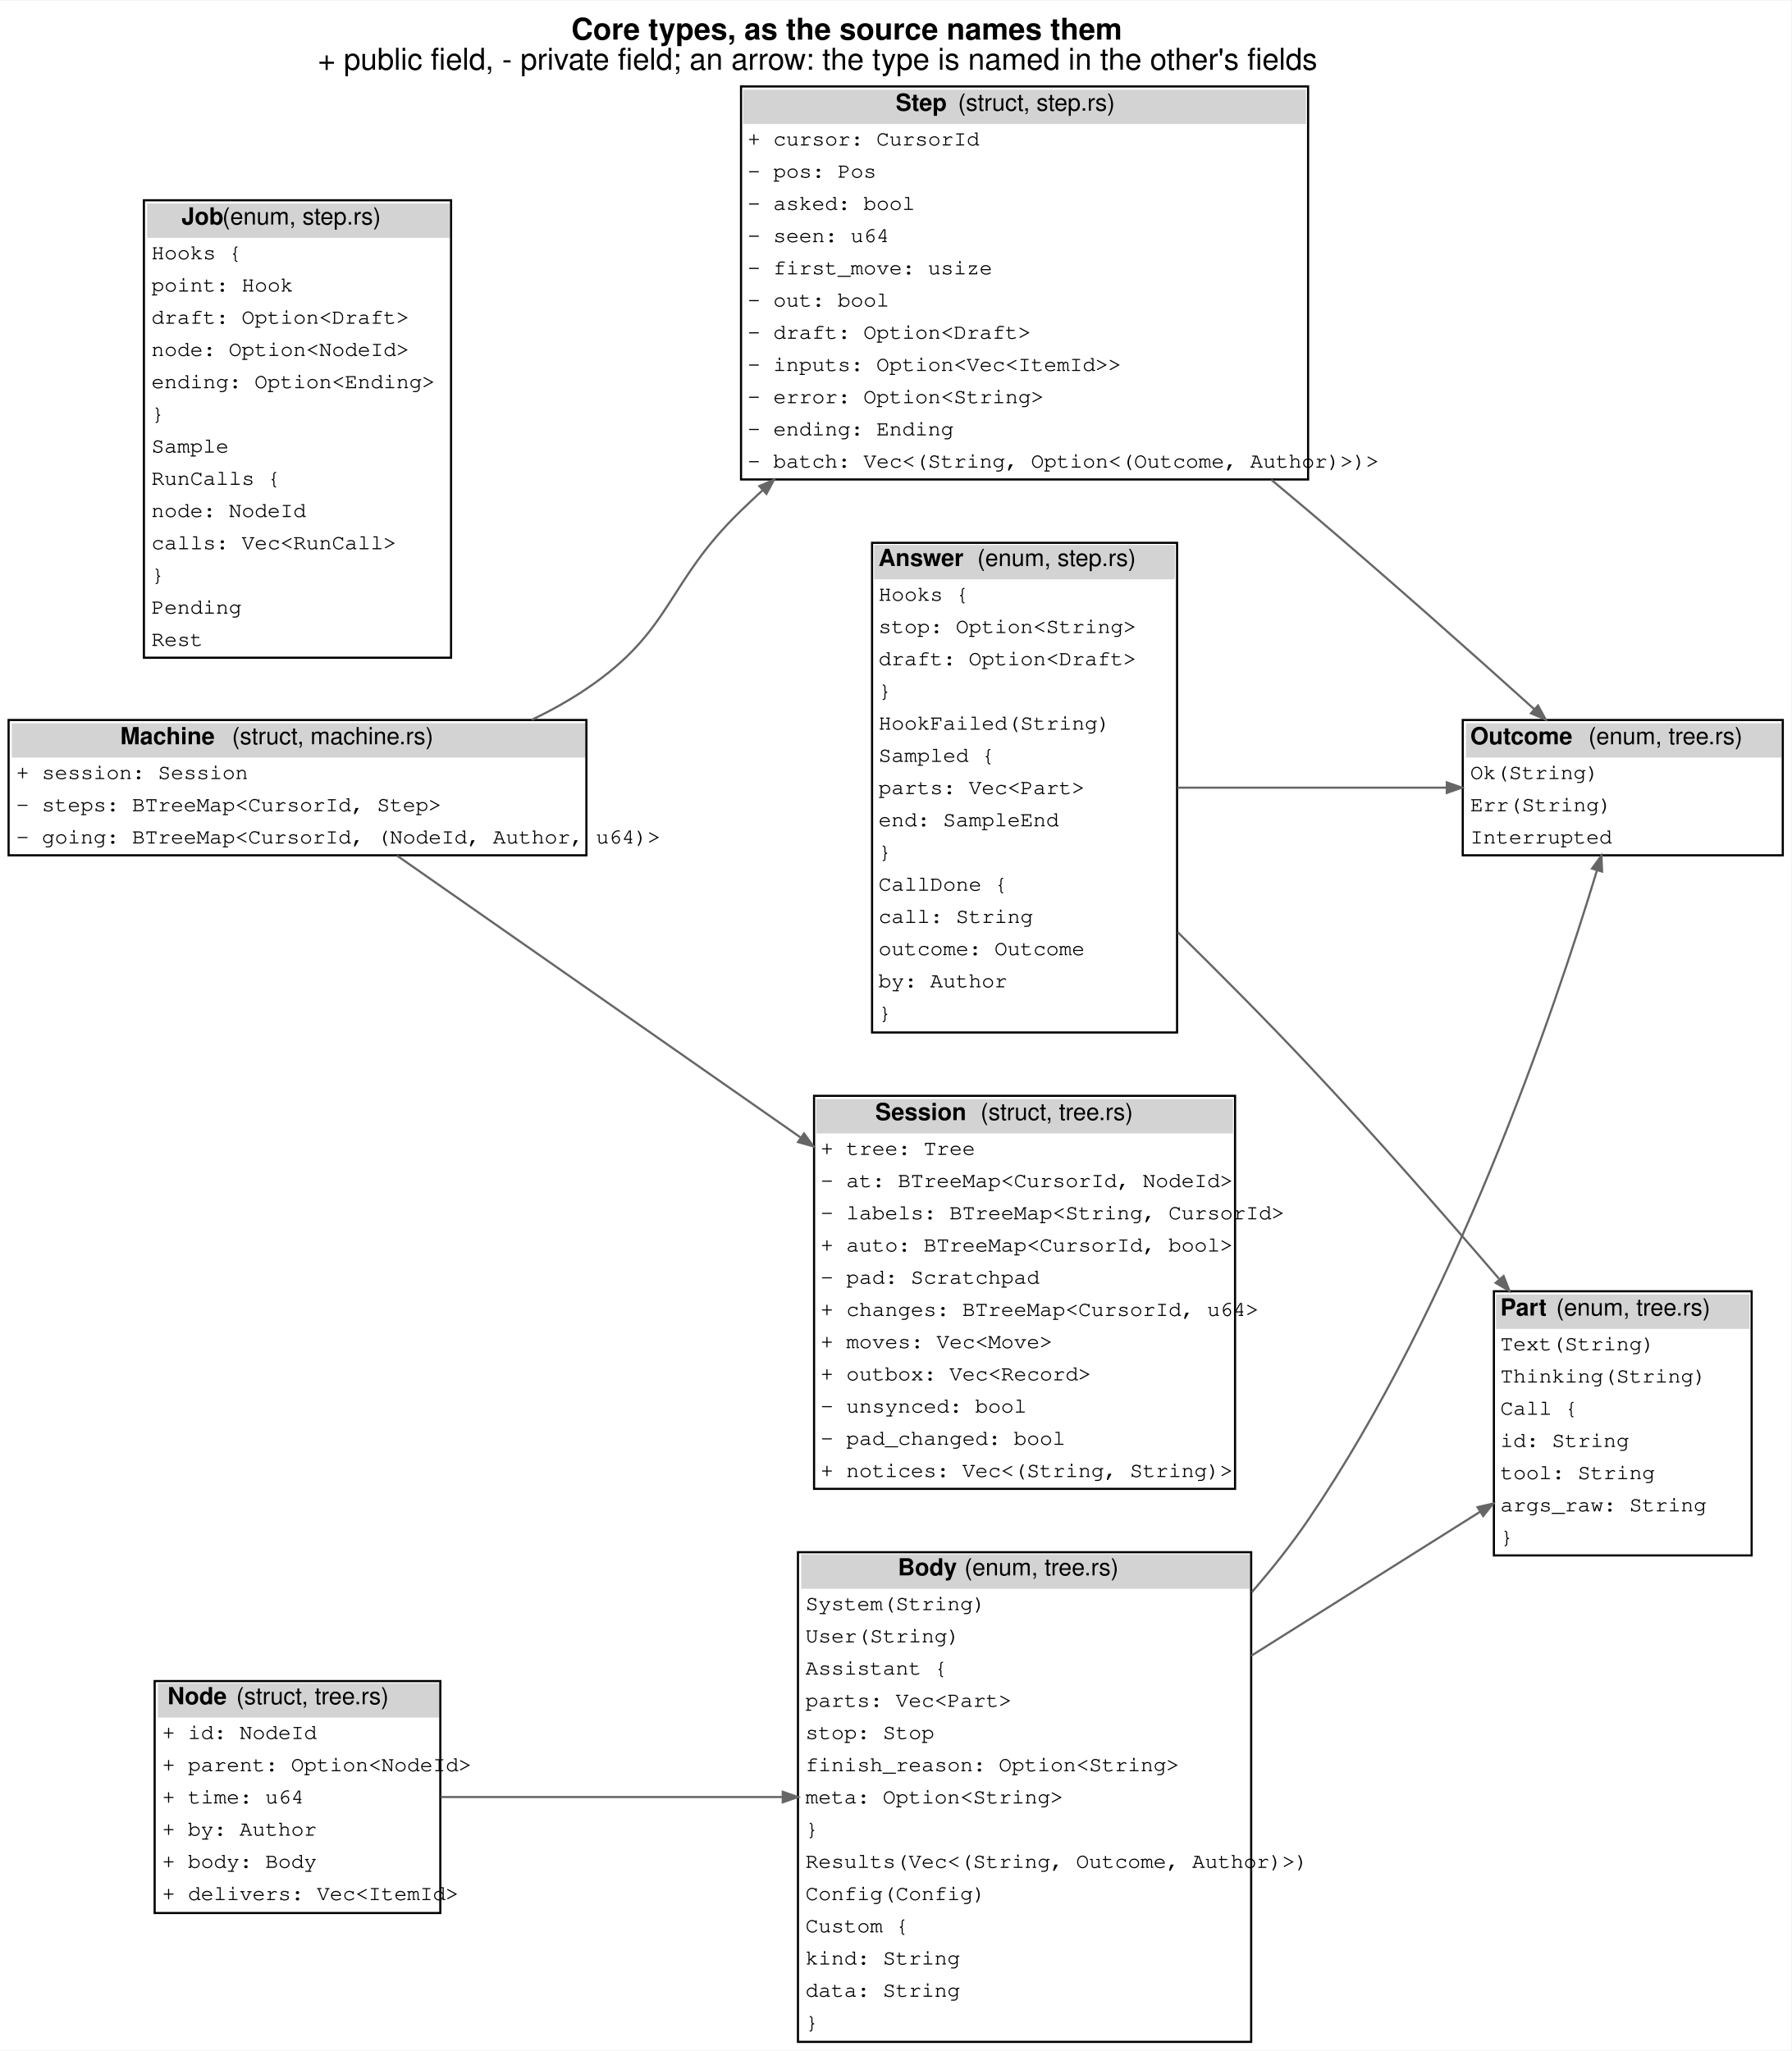
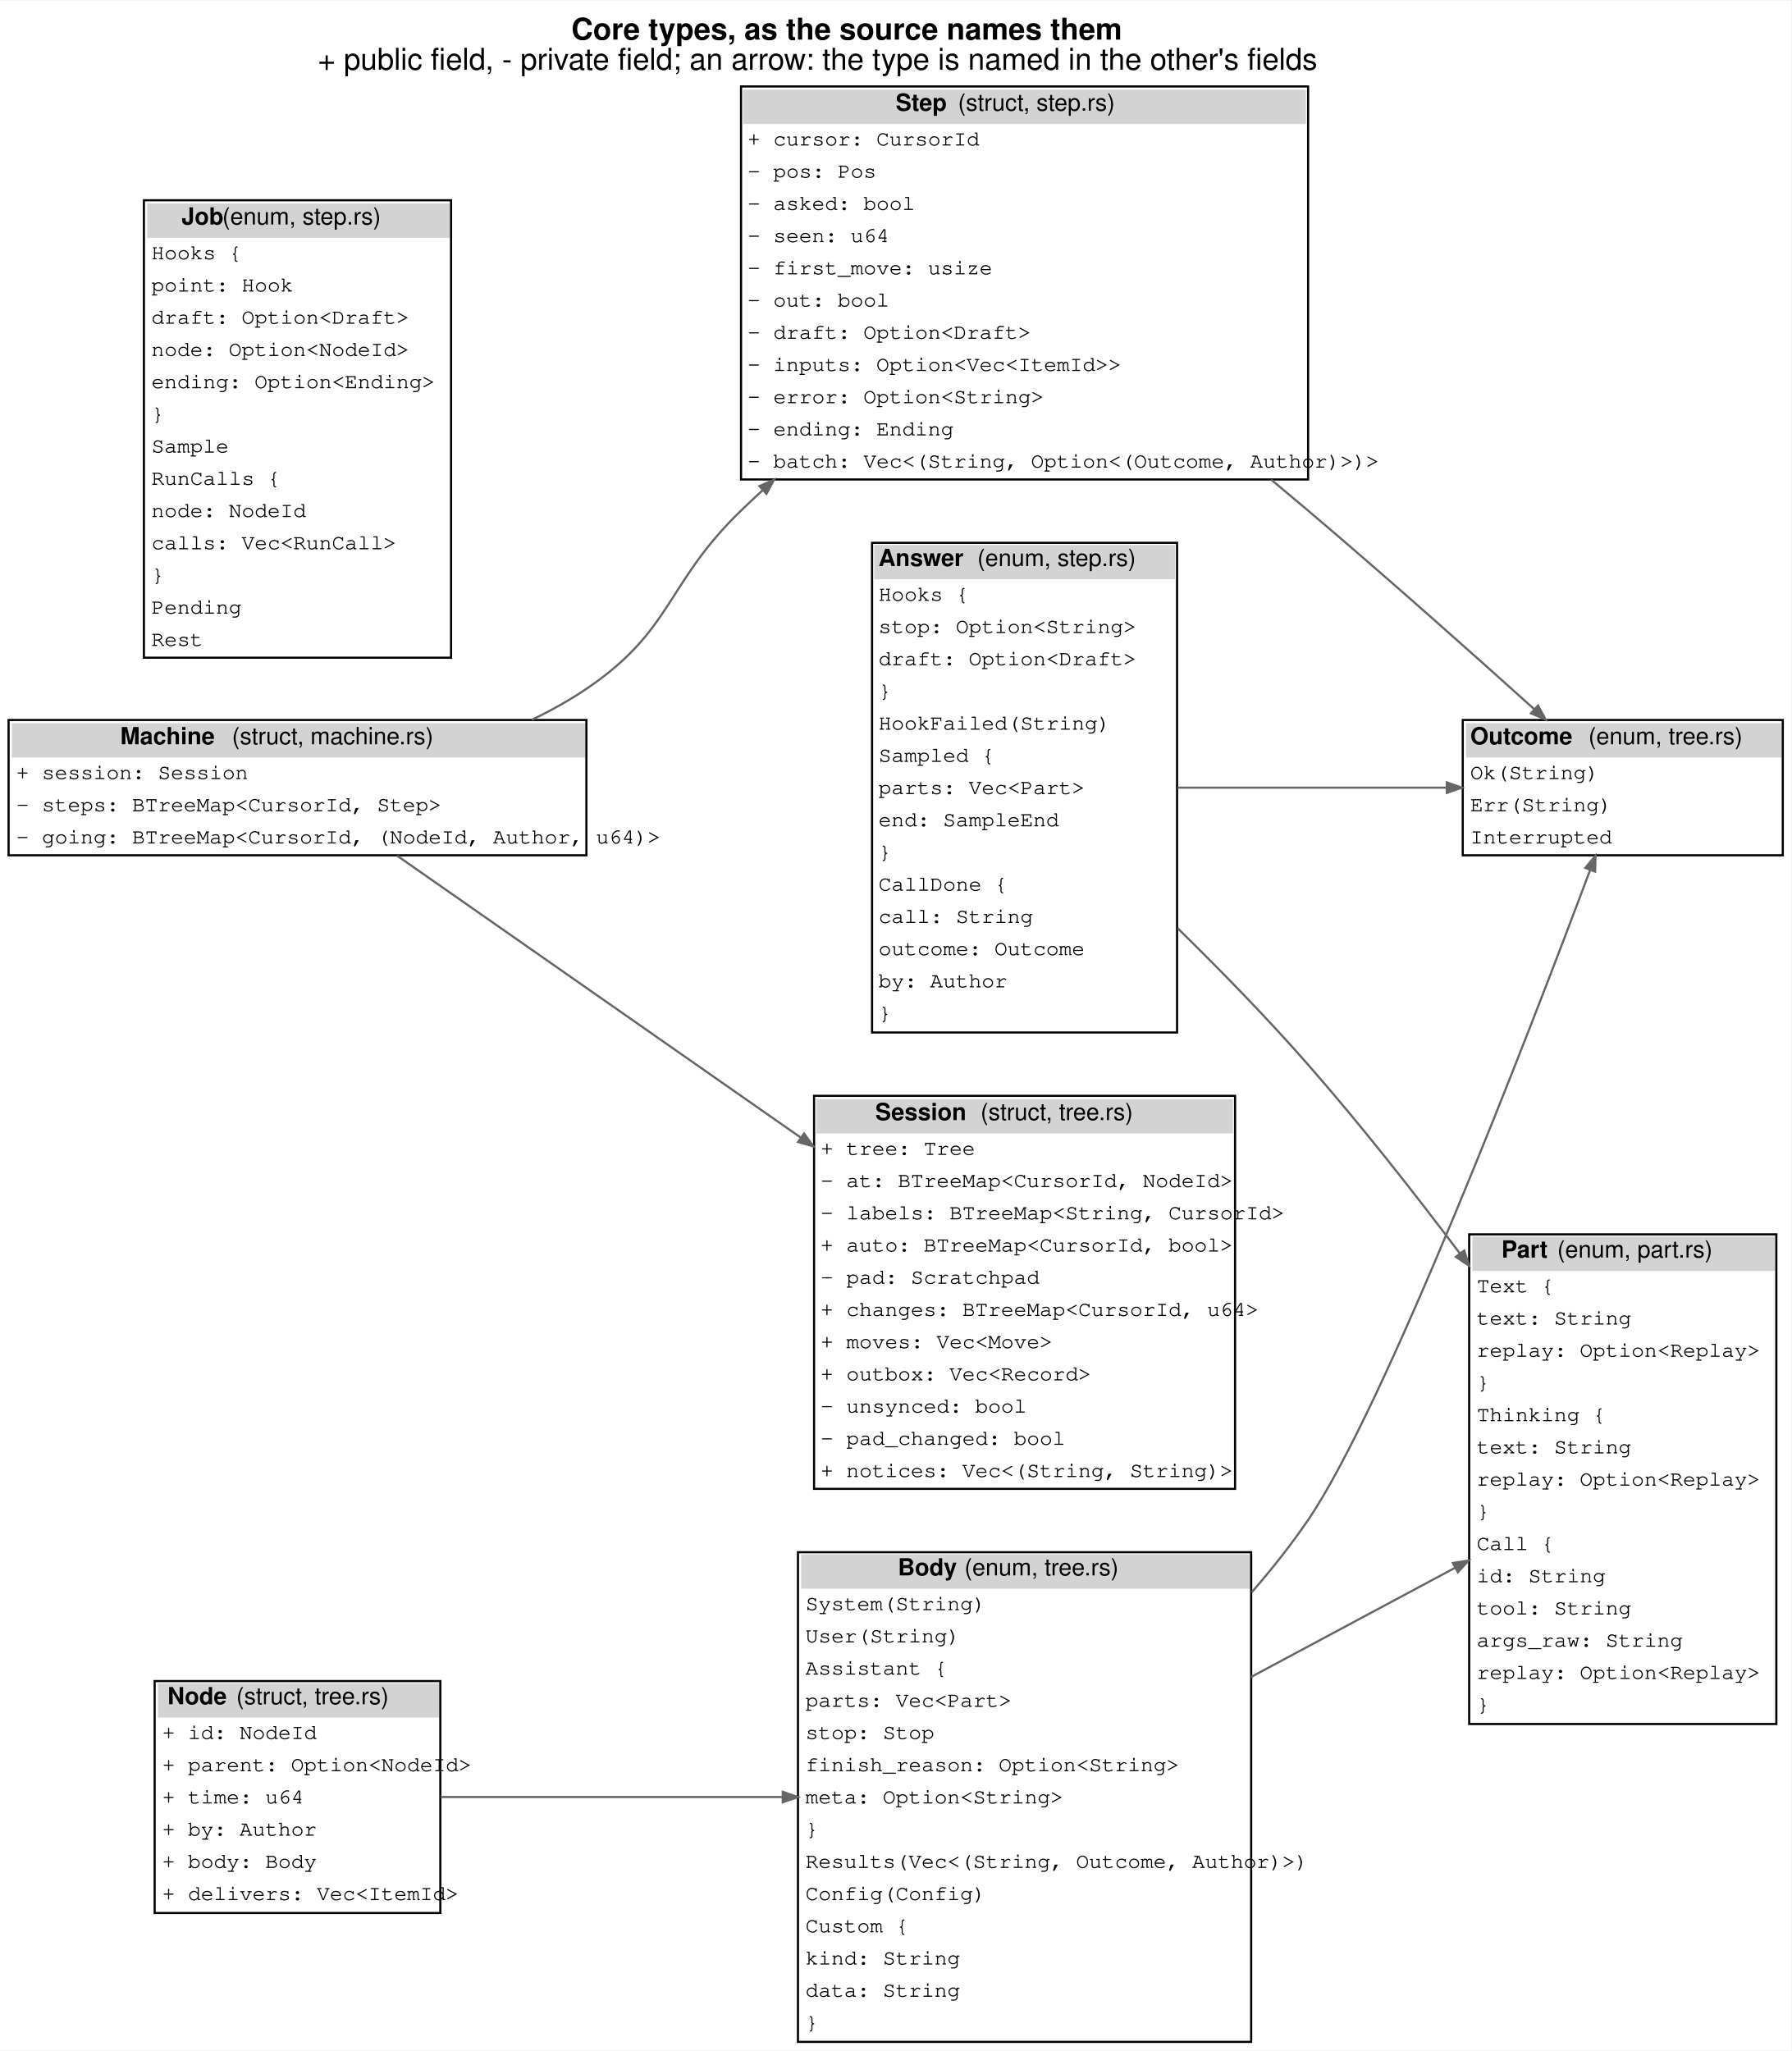
<svg xmlns="http://www.w3.org/2000/svg" width="834pt" height="955pt" viewBox="0.00 0.00 834.00 954.50">
  <g id="graph0" class="graph" transform="scale(1 1) rotate(0) translate(4 950.5)">
    <polygon fill="white" stroke="transparent" points="-4,4 -4,-950.5 830,-950.5 830,4 -4,4" />
    <text text-anchor="start" x="262" y="-932.3" font-family="Helvetica,sans-Serif" font-weight="bold" font-size="14.00">Core types, as the source names them</text>
    <text text-anchor="start" x="144" y="-918.3" font-family="Helvetica,sans-Serif" font-size="14.00">+ public field, - private field; an arrow: the type is named in the other's fields</text>
    <g id="node1" class="node">
      <polygon fill="lightgray" stroke="transparent" points="369,-211 369,-227 578,-227 578,-211 369,-211" />
      <text text-anchor="start" x="414" y="-217.2" font-family="Helvetica,sans-Serif" font-weight="bold" font-size="11.00">Body</text>
      <text text-anchor="start" x="445" y="-217.2" font-family="Helvetica,sans-Serif" font-size="11.00"> (enum, tree.rs)</text>
      <text text-anchor="start" x="371" y="-201" font-family="Courier,monospace" font-size="10.00">System(String)</text>
      <text text-anchor="start" x="371" y="-186" font-family="Courier,monospace" font-size="10.00">User(String)</text>
      <text text-anchor="start" x="371" y="-171" font-family="Courier,monospace" font-size="10.00">Assistant {</text>
      <text text-anchor="start" x="371" y="-156" font-family="Courier,monospace" font-size="10.00">    parts: Vec&lt;Part&gt;</text>
      <text text-anchor="start" x="371" y="-141" font-family="Courier,monospace" font-size="10.00">    stop: Stop</text>
      <text text-anchor="start" x="371" y="-126" font-family="Courier,monospace" font-size="10.00">    finish_reason: Option&lt;String&gt;</text>
      <text text-anchor="start" x="371" y="-111" font-family="Courier,monospace" font-size="10.00">    meta: Option&lt;String&gt;</text>
      <text text-anchor="start" x="371" y="-96" font-family="Courier,monospace" font-size="10.00">}</text>
      <text text-anchor="start" x="371" y="-81" font-family="Courier,monospace" font-size="10.00">Results(Vec&lt;(String, Outcome, Author)&gt;)</text>
      <text text-anchor="start" x="371" y="-66" font-family="Courier,monospace" font-size="10.00">Config(Config)</text>
      <text text-anchor="start" x="371" y="-51" font-family="Courier,monospace" font-size="10.00">Custom {</text>
      <text text-anchor="start" x="371" y="-36" font-family="Courier,monospace" font-size="10.00">    kind: String</text>
      <text text-anchor="start" x="371" y="-21" font-family="Courier,monospace" font-size="10.00">    data: String</text>
      <text text-anchor="start" x="371" y="-6" font-family="Courier,monospace" font-size="10.00">}</text>
      <polygon fill="none" stroke="black" points="367.5,0 367.5,-228 578.5,-228 578.5,0 367.5,0" />
    </g>
    <g id="node8" class="node">
      <polygon fill="lightgray" stroke="transparent" points="678.5,-598 678.5,-614 825.5,-614 825.5,-598 678.5,-598" />
      <text text-anchor="start" x="680.5" y="-604.2" font-family="Helvetica,sans-Serif" font-weight="bold" font-size="11.00">Outcome</text>
      <text text-anchor="start" x="735.5" y="-604.2" font-family="Helvetica,sans-Serif" font-size="11.00"> (enum, tree.rs)</text>
      <text text-anchor="start" x="680.5" y="-588" font-family="Courier,monospace" font-size="10.00">Ok(String)</text>
      <text text-anchor="start" x="680.5" y="-573" font-family="Courier,monospace" font-size="10.00">Err(String)</text>
      <text text-anchor="start" x="680.5" y="-558" font-family="Courier,monospace" font-size="10.00">Interrupted</text>
      <polygon fill="none" stroke="black" points="677,-552.5 677,-615.5 826,-615.5 826,-552.5 677,-552.5" />
    </g>
    <g id="edge2" class="edge">
-       <path fill="none" stroke="#666666" d="M578.78,-209.37C588.24,-220.23 597.18,-231.53 605,-243 673.02,-342.81 719.5,-479.53 739.47,-545.41" />
-       <polygon fill="#666666" stroke="#666666" points="737.19,-546.33 741.55,-552.33 741.88,-544.92 737.19,-546.33" />
+       <path fill="none" stroke="#666666" d="M578.78,-209.37C588.24,-220.23 597.18,-231.53 605,-243 640.58,-295.21 707.16,-467.89 736.27,-545.56" />
+       <polygon fill="#666666" stroke="#666666" points="734.05,-546.63 738.8,-552.33 738.64,-544.91 734.05,-546.63" />
    </g>
    <g id="node9" class="node">
-       <polygon fill="lightgray" stroke="transparent" points="692.5,-332 692.5,-348 810.5,-348 810.5,-332 692.5,-332" />
-       <text text-anchor="start" x="694.5" y="-338.2" font-family="Helvetica,sans-Serif" font-weight="bold" font-size="11.00">Part</text>
-       <text text-anchor="start" x="720.5" y="-338.2" font-family="Helvetica,sans-Serif" font-size="11.00"> (enum, tree.rs)</text>
-       <text text-anchor="start" x="694.5" y="-322" font-family="Courier,monospace" font-size="10.00">Text(String)</text>
-       <text text-anchor="start" x="694.5" y="-307" font-family="Courier,monospace" font-size="10.00">Thinking(String)</text>
-       <text text-anchor="start" x="694.5" y="-292" font-family="Courier,monospace" font-size="10.00">Call {</text>
-       <text text-anchor="start" x="694.5" y="-277" font-family="Courier,monospace" font-size="10.00">    id: String</text>
-       <text text-anchor="start" x="694.5" y="-262" font-family="Courier,monospace" font-size="10.00">    tool: String</text>
-       <text text-anchor="start" x="694.5" y="-247" font-family="Courier,monospace" font-size="10.00">    args_raw: String</text>
-       <text text-anchor="start" x="694.5" y="-232" font-family="Courier,monospace" font-size="10.00">}</text>
-       <polygon fill="none" stroke="black" points="691.5,-226.5 691.5,-349.5 811.5,-349.5 811.5,-226.5 691.5,-226.5" />
+       <polygon fill="lightgray" stroke="transparent" points="681.5,-359 681.5,-375 822.5,-375 822.5,-359 681.5,-359" />
+       <text text-anchor="start" x="695" y="-365.2" font-family="Helvetica,sans-Serif" font-weight="bold" font-size="11.00">Part</text>
+       <text text-anchor="start" x="721" y="-365.2" font-family="Helvetica,sans-Serif" font-size="11.00"> (enum, part.rs)</text>
+       <text text-anchor="start" x="683.5" y="-349" font-family="Courier,monospace" font-size="10.00">Text {</text>
+       <text text-anchor="start" x="683.5" y="-334" font-family="Courier,monospace" font-size="10.00">    text: String</text>
+       <text text-anchor="start" x="683.5" y="-319" font-family="Courier,monospace" font-size="10.00">    replay: Option&lt;Replay&gt;</text>
+       <text text-anchor="start" x="683.5" y="-304" font-family="Courier,monospace" font-size="10.00">}</text>
+       <text text-anchor="start" x="683.5" y="-289" font-family="Courier,monospace" font-size="10.00">Thinking {</text>
+       <text text-anchor="start" x="683.5" y="-274" font-family="Courier,monospace" font-size="10.00">    text: String</text>
+       <text text-anchor="start" x="683.5" y="-259" font-family="Courier,monospace" font-size="10.00">    replay: Option&lt;Replay&gt;</text>
+       <text text-anchor="start" x="683.5" y="-244" font-family="Courier,monospace" font-size="10.00">}</text>
+       <text text-anchor="start" x="683.5" y="-229" font-family="Courier,monospace" font-size="10.00">Call {</text>
+       <text text-anchor="start" x="683.5" y="-214" font-family="Courier,monospace" font-size="10.00">    id: String</text>
+       <text text-anchor="start" x="683.5" y="-199" font-family="Courier,monospace" font-size="10.00">    tool: String</text>
+       <text text-anchor="start" x="683.5" y="-184" font-family="Courier,monospace" font-size="10.00">    args_raw: String</text>
+       <text text-anchor="start" x="683.5" y="-169" font-family="Courier,monospace" font-size="10.00">    replay: Option&lt;Replay&gt;</text>
+       <text text-anchor="start" x="683.5" y="-154" font-family="Courier,monospace" font-size="10.00">}</text>
+       <polygon fill="none" stroke="black" points="680,-148 680,-376 823,-376 823,-148 680,-148" />
    </g>
    <g id="edge1" class="edge">
-       <path fill="none" stroke="#666666" d="M578.53,-179.78C614.23,-202.25 653.13,-226.72 684.88,-246.71" />
-       <polygon fill="#666666" stroke="#666666" points="683.9,-248.99 691.13,-250.64 686.51,-244.84 683.9,-248.99" />
+       <path fill="none" stroke="#666666" d="M578.53,-169.95C610.09,-186.84 644.13,-205.07 673.54,-220.81" />
+       <polygon fill="#666666" stroke="#666666" points="672.42,-222.98 679.75,-224.13 674.73,-218.66 672.42,-222.98" />
    </g>
    <g id="node2" class="node">
      <polygon fill="lightgray" stroke="transparent" points="69.5,-151 69.5,-167 200.5,-167 200.5,-151 69.5,-151" />
      <text text-anchor="start" x="74" y="-157.2" font-family="Helvetica,sans-Serif" font-weight="bold" font-size="11.00">Node</text>
      <text text-anchor="start" x="106" y="-157.2" font-family="Helvetica,sans-Serif" font-size="11.00"> (struct, tree.rs)</text>
      <text text-anchor="start" x="71.5" y="-141" font-family="Courier,monospace" font-size="10.00">+ id: NodeId</text>
      <text text-anchor="start" x="71.5" y="-126" font-family="Courier,monospace" font-size="10.00">+ parent: Option&lt;NodeId&gt;</text>
      <text text-anchor="start" x="71.5" y="-111" font-family="Courier,monospace" font-size="10.00">+ time: u64</text>
      <text text-anchor="start" x="71.5" y="-96" font-family="Courier,monospace" font-size="10.00">+ by: Author</text>
      <text text-anchor="start" x="71.5" y="-81" font-family="Courier,monospace" font-size="10.00">+ body: Body</text>
      <text text-anchor="start" x="71.5" y="-66" font-family="Courier,monospace" font-size="10.00">+ delivers: Vec&lt;ItemId&gt;</text>
      <polygon fill="none" stroke="black" points="68,-60 68,-168 201,-168 201,-60 68,-60" />
    </g>
    <g id="edge3" class="edge">
      <path fill="none" stroke="#666666" d="M201.18,-114C246.39,-114 307.58,-114 360.36,-114" />
      <polygon fill="#666666" stroke="#666666" points="360.42,-116.45 367.42,-114 360.42,-111.55 360.42,-116.45" />
    </g>
    <g id="node3" class="node">
      <polygon fill="lightgray" stroke="transparent" points="376,-423 376,-439 570,-439 570,-423 376,-423" />
      <text text-anchor="start" x="403.5" y="-429.2" font-family="Helvetica,sans-Serif" font-weight="bold" font-size="11.00">Session</text>
      <text text-anchor="start" x="452.5" y="-429.2" font-family="Helvetica,sans-Serif" font-size="11.00"> (struct, tree.rs)</text>
      <text text-anchor="start" x="378" y="-413" font-family="Courier,monospace" font-size="10.00">+ tree: Tree</text>
      <text text-anchor="start" x="378" y="-398" font-family="Courier,monospace" font-size="10.00">- at: BTreeMap&lt;CursorId, NodeId&gt;</text>
      <text text-anchor="start" x="378" y="-383" font-family="Courier,monospace" font-size="10.00">- labels: BTreeMap&lt;String, CursorId&gt;</text>
      <text text-anchor="start" x="378" y="-368" font-family="Courier,monospace" font-size="10.00">+ auto: BTreeMap&lt;CursorId, bool&gt;</text>
      <text text-anchor="start" x="378" y="-353" font-family="Courier,monospace" font-size="10.00">- pad: Scratchpad</text>
      <text text-anchor="start" x="378" y="-338" font-family="Courier,monospace" font-size="10.00">+ changes: BTreeMap&lt;CursorId, u64&gt;</text>
      <text text-anchor="start" x="378" y="-323" font-family="Courier,monospace" font-size="10.00">+ moves: Vec&lt;Move&gt;</text>
      <text text-anchor="start" x="378" y="-308" font-family="Courier,monospace" font-size="10.00">+ outbox: Vec&lt;Record&gt;</text>
      <text text-anchor="start" x="378" y="-293" font-family="Courier,monospace" font-size="10.00">- unsynced: bool</text>
      <text text-anchor="start" x="378" y="-278" font-family="Courier,monospace" font-size="10.00">- pad_changed: bool</text>
      <text text-anchor="start" x="378" y="-263" font-family="Courier,monospace" font-size="10.00">+ notices: Vec&lt;(String, String)&gt;</text>
      <polygon fill="none" stroke="black" points="375,-257.5 375,-440.5 571,-440.5 571,-257.5 375,-257.5" />
    </g>
    <g id="node4" class="node">
      <polygon fill="lightgray" stroke="transparent" points="1.5,-598 1.5,-614 268.5,-614 268.5,-598 1.5,-598" />
      <text text-anchor="start" x="52" y="-604.2" font-family="Helvetica,sans-Serif" font-weight="bold" font-size="11.00">Machine</text>
      <text text-anchor="start" x="104" y="-604.2" font-family="Helvetica,sans-Serif" font-size="11.00"> (struct, machine.rs)</text>
      <text text-anchor="start" x="3.5" y="-588" font-family="Courier,monospace" font-size="10.00">+ session: Session</text>
      <text text-anchor="start" x="3.5" y="-573" font-family="Courier,monospace" font-size="10.00">- steps: BTreeMap&lt;CursorId, Step&gt;</text>
      <text text-anchor="start" x="3.5" y="-558" font-family="Courier,monospace" font-size="10.00">- going: BTreeMap&lt;CursorId, (NodeId, Author, u64)&gt;</text>
      <polygon fill="none" stroke="black" points="0,-552.5 0,-615.5 269,-615.5 269,-552.5 0,-552.5" />
    </g>
    <g id="edge4" class="edge">
      <path fill="none" stroke="#666666" d="M180.88,-552.31C228.76,-518.87 305.83,-465.05 368.64,-421.18" />
      <polygon fill="#666666" stroke="#666666" points="370.34,-422.98 374.68,-416.97 367.53,-418.97 370.34,-422.98" />
    </g>
    <g id="node5" class="node">
      <polygon fill="lightgray" stroke="transparent" points="342,-893 342,-909 604,-909 604,-893 342,-893" />
      <text text-anchor="start" x="413" y="-899.2" font-family="Helvetica,sans-Serif" font-weight="bold" font-size="11.00">Step</text>
      <text text-anchor="start" x="442" y="-899.2" font-family="Helvetica,sans-Serif" font-size="11.00"> (struct, step.rs)</text>
      <text text-anchor="start" x="344" y="-883" font-family="Courier,monospace" font-size="10.00">+ cursor: CursorId</text>
      <text text-anchor="start" x="344" y="-868" font-family="Courier,monospace" font-size="10.00">- pos: Pos</text>
      <text text-anchor="start" x="344" y="-853" font-family="Courier,monospace" font-size="10.00">- asked: bool</text>
      <text text-anchor="start" x="344" y="-838" font-family="Courier,monospace" font-size="10.00">- seen: u64</text>
      <text text-anchor="start" x="344" y="-823" font-family="Courier,monospace" font-size="10.00">- first_move: usize</text>
      <text text-anchor="start" x="344" y="-808" font-family="Courier,monospace" font-size="10.00">- out: bool</text>
      <text text-anchor="start" x="344" y="-793" font-family="Courier,monospace" font-size="10.00">- draft: Option&lt;Draft&gt;</text>
      <text text-anchor="start" x="344" y="-778" font-family="Courier,monospace" font-size="10.00">- inputs: Option&lt;Vec&lt;ItemId&gt;&gt;</text>
      <text text-anchor="start" x="344" y="-763" font-family="Courier,monospace" font-size="10.00">- error: Option&lt;String&gt;</text>
      <text text-anchor="start" x="344" y="-748" font-family="Courier,monospace" font-size="10.00">- ending: Ending</text>
      <text text-anchor="start" x="344" y="-733" font-family="Courier,monospace" font-size="10.00">- batch: Vec&lt;(String, Option&lt;(Outcome, Author)&gt;)&gt;</text>
      <polygon fill="none" stroke="black" points="341,-727.5 341,-910.5 605,-910.5 605,-727.5 341,-727.5" />
    </g>
    <g id="edge5" class="edge">
      <path fill="none" stroke="#666666" d="M243.57,-615.59C252.47,-619.86 261.08,-624.65 269,-630 309.47,-657.33 305.88,-679.07 341,-713 344.24,-716.14 347.57,-719.28 350.97,-722.41" />
      <polygon fill="#666666" stroke="#666666" points="349.53,-724.42 356.34,-727.34 352.83,-720.8 349.53,-724.42" />
    </g>
    <g id="edge6" class="edge">
      <path fill="none" stroke="#666666" d="M587.86,-727.38C593.68,-722.54 599.42,-717.73 605,-713 641.13,-682.39 681.35,-646.6 710.33,-620.49" />
      <polygon fill="#666666" stroke="#666666" points="712.05,-622.24 715.61,-615.73 708.77,-618.6 712.05,-622.24" />
    </g>
    <g id="node6" class="node">
      <polygon fill="lightgray" stroke="transparent" points="64.5,-840 64.5,-856 205.5,-856 205.5,-840 64.5,-840" />
      <text text-anchor="start" x="80.5" y="-846.2" font-family="Helvetica,sans-Serif" font-weight="bold" font-size="11.00">Job</text>
      <text text-anchor="start" x="99.5" y="-846.2" font-family="Helvetica,sans-Serif" font-size="11.00"> (enum, step.rs)</text>
      <text text-anchor="start" x="66.5" y="-830" font-family="Courier,monospace" font-size="10.00">Hooks {</text>
      <text text-anchor="start" x="66.5" y="-815" font-family="Courier,monospace" font-size="10.00">    point: Hook</text>
      <text text-anchor="start" x="66.5" y="-800" font-family="Courier,monospace" font-size="10.00">    draft: Option&lt;Draft&gt;</text>
      <text text-anchor="start" x="66.5" y="-785" font-family="Courier,monospace" font-size="10.00">    node: Option&lt;NodeId&gt;</text>
      <text text-anchor="start" x="66.5" y="-770" font-family="Courier,monospace" font-size="10.00">    ending: Option&lt;Ending&gt;</text>
      <text text-anchor="start" x="66.5" y="-755" font-family="Courier,monospace" font-size="10.00">}</text>
      <text text-anchor="start" x="66.5" y="-740" font-family="Courier,monospace" font-size="10.00">Sample</text>
      <text text-anchor="start" x="66.5" y="-725" font-family="Courier,monospace" font-size="10.00">RunCalls {</text>
      <text text-anchor="start" x="66.5" y="-710" font-family="Courier,monospace" font-size="10.00">    node: NodeId</text>
      <text text-anchor="start" x="66.5" y="-695" font-family="Courier,monospace" font-size="10.00">    calls: Vec&lt;RunCall&gt;</text>
      <text text-anchor="start" x="66.5" y="-680" font-family="Courier,monospace" font-size="10.00">}</text>
      <text text-anchor="start" x="66.5" y="-665" font-family="Courier,monospace" font-size="10.00">Pending</text>
      <text text-anchor="start" x="66.5" y="-650" font-family="Courier,monospace" font-size="10.00">Rest</text>
      <polygon fill="none" stroke="black" points="63,-644.5 63,-857.5 206,-857.5 206,-644.5 63,-644.5" />
    </g>
    <g id="node7" class="node">
      <polygon fill="lightgray" stroke="transparent" points="403,-681 403,-697 543,-697 543,-681 403,-681" />
      <text text-anchor="start" x="405" y="-687.2" font-family="Helvetica,sans-Serif" font-weight="bold" font-size="11.00">Answer</text>
      <text text-anchor="start" x="451" y="-687.2" font-family="Helvetica,sans-Serif" font-size="11.00"> (enum, step.rs)</text>
      <text text-anchor="start" x="405" y="-671" font-family="Courier,monospace" font-size="10.00">Hooks {</text>
      <text text-anchor="start" x="405" y="-656" font-family="Courier,monospace" font-size="10.00">    stop: Option&lt;String&gt;</text>
      <text text-anchor="start" x="405" y="-641" font-family="Courier,monospace" font-size="10.00">    draft: Option&lt;Draft&gt;</text>
      <text text-anchor="start" x="405" y="-626" font-family="Courier,monospace" font-size="10.00">}</text>
      <text text-anchor="start" x="405" y="-611" font-family="Courier,monospace" font-size="10.00">HookFailed(String)</text>
      <text text-anchor="start" x="405" y="-596" font-family="Courier,monospace" font-size="10.00">Sampled {</text>
      <text text-anchor="start" x="405" y="-581" font-family="Courier,monospace" font-size="10.00">    parts: Vec&lt;Part&gt;</text>
      <text text-anchor="start" x="405" y="-566" font-family="Courier,monospace" font-size="10.00">    end: SampleEnd</text>
      <text text-anchor="start" x="405" y="-551" font-family="Courier,monospace" font-size="10.00">}</text>
      <text text-anchor="start" x="405" y="-536" font-family="Courier,monospace" font-size="10.00">CallDone {</text>
      <text text-anchor="start" x="405" y="-521" font-family="Courier,monospace" font-size="10.00">    call: String</text>
      <text text-anchor="start" x="405" y="-506" font-family="Courier,monospace" font-size="10.00">    outcome: Outcome</text>
      <text text-anchor="start" x="405" y="-491" font-family="Courier,monospace" font-size="10.00">    by: Author</text>
      <text text-anchor="start" x="405" y="-476" font-family="Courier,monospace" font-size="10.00">}</text>
      <polygon fill="none" stroke="black" points="402,-470 402,-698 544,-698 544,-470 402,-470" />
    </g>
    <g id="edge8" class="edge">
      <path fill="none" stroke="#666666" d="M544.13,-584C582.24,-584 629.55,-584 669.25,-584" />
      <polygon fill="#666666" stroke="#666666" points="669.58,-586.45 676.58,-584 669.58,-581.55 669.58,-586.45" />
    </g>
    <g id="edge7" class="edge">
-       <path fill="none" stroke="#666666" d="M544.34,-516.68C564.26,-497.09 585.75,-475.46 605,-455 635.14,-422.96 667.39,-386.22 693.85,-355.37" />
-       <polygon fill="#666666" stroke="#666666" points="696.03,-356.59 698.72,-349.68 692.31,-353.4 696.03,-356.59" />
+       <path fill="none" stroke="#666666" d="M544.27,-518.54C564.5,-498.72 586.17,-476.49 605,-455 629.11,-427.48 653.68,-396.32 675.59,-367.19" />
+       <polygon fill="#666666" stroke="#666666" points="677.7,-368.47 679.93,-361.4 673.78,-365.53 677.7,-368.47" />
    </g>
  </g>
</svg>
